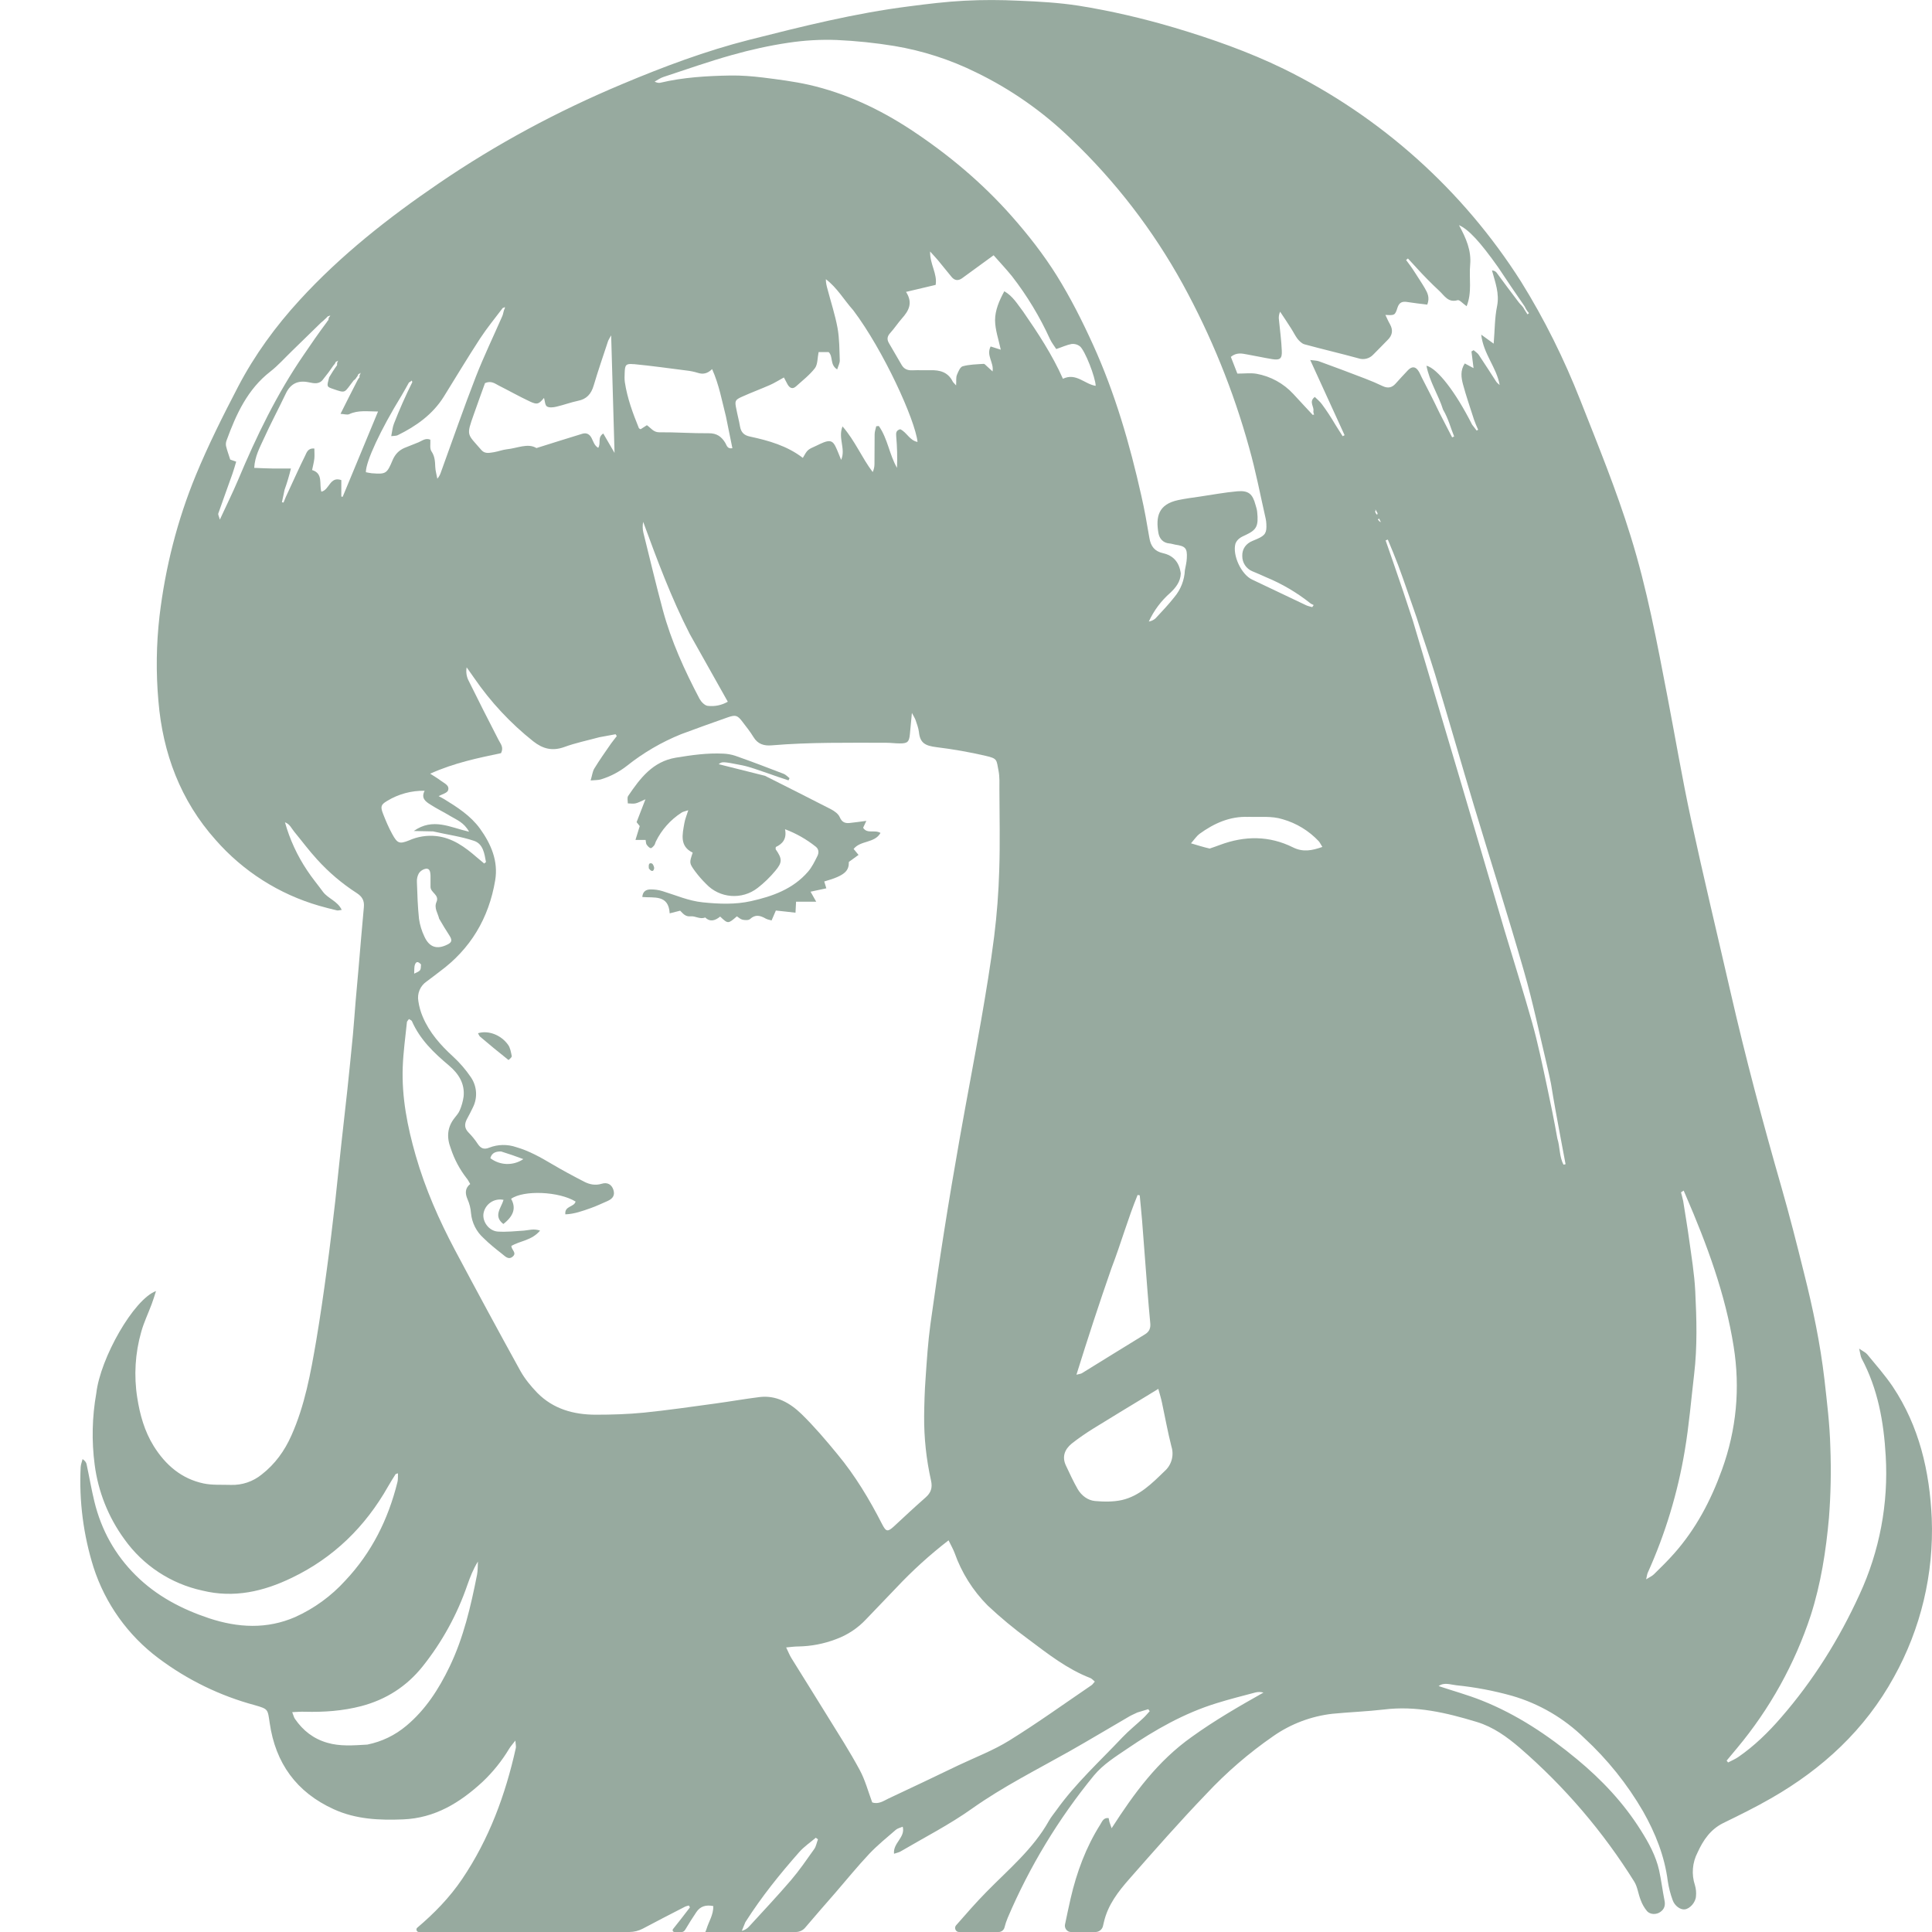
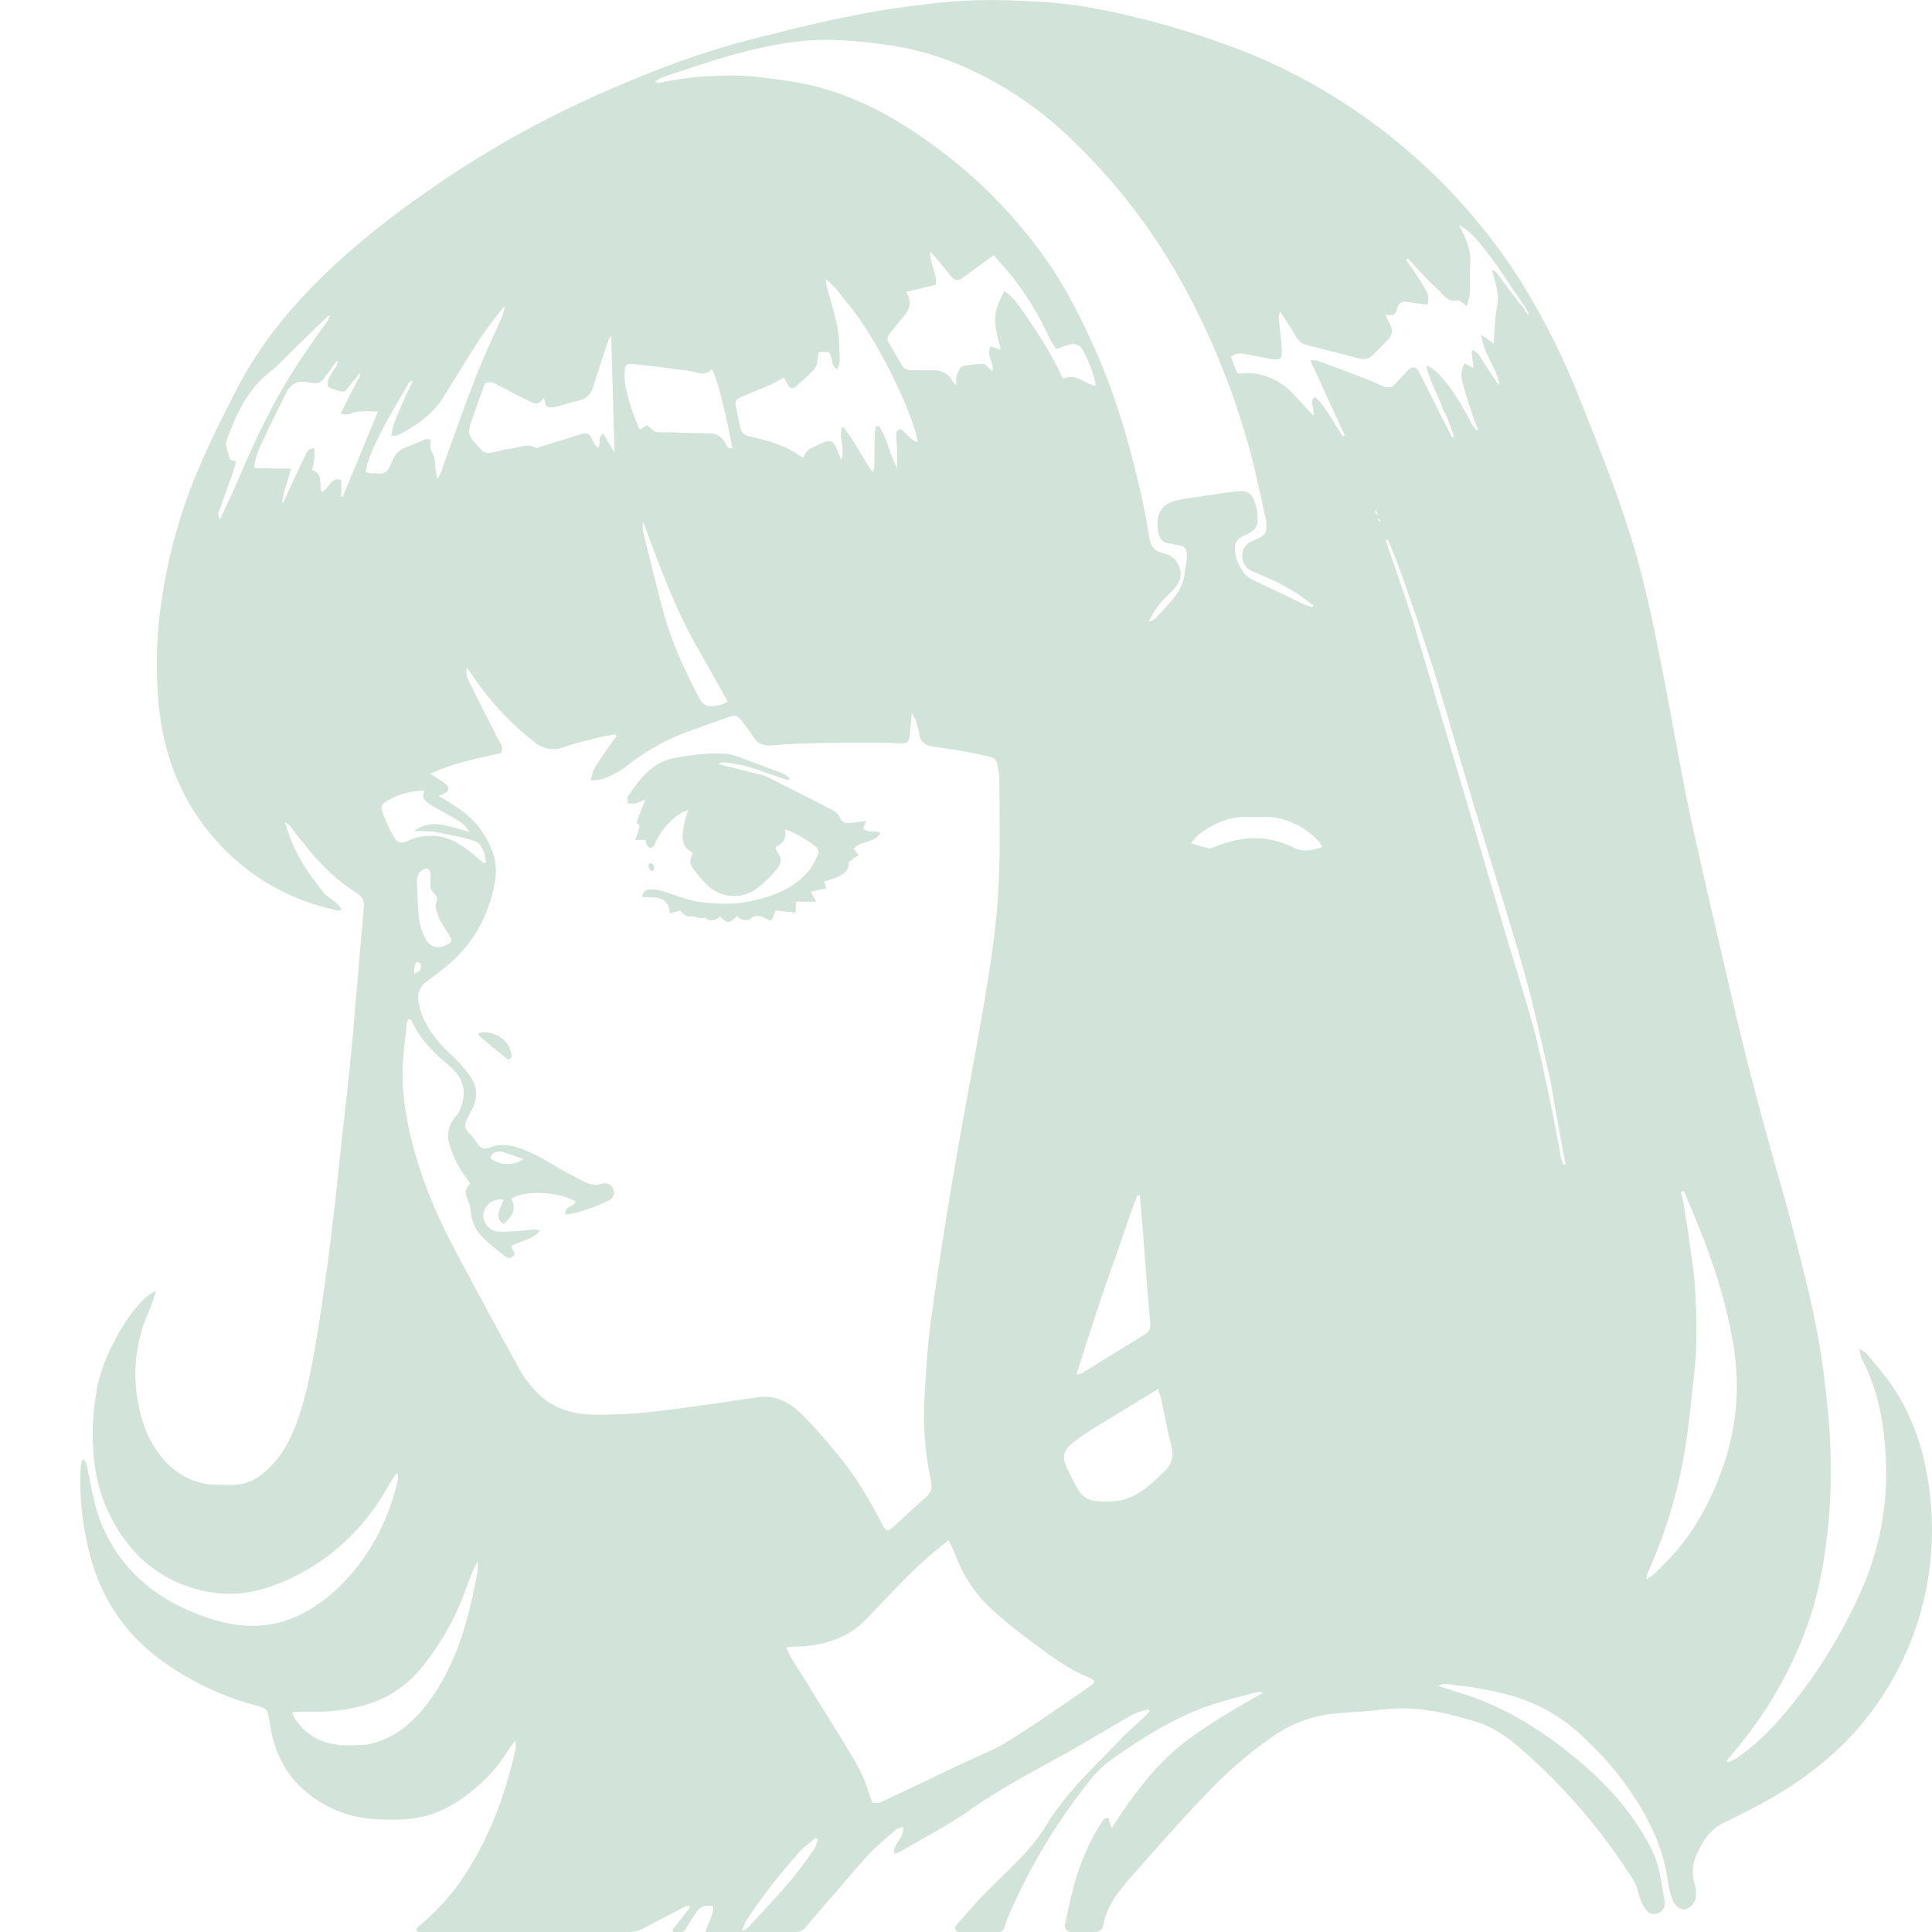
- <svg xmlns="http://www.w3.org/2000/svg" viewBox="0 0 24 24" fill="#97aa9f" fill-rule="evenodd">
+ <svg xmlns="http://www.w3.org/2000/svg" viewBox="0 0 24 24" fill="#d2e3d9" fill-rule="evenodd">
  <path d="M5.938 12.835c.127-.039.285.02.373.143.028.038.036.092.046.14.003.014-.02.033-.04.05-.124-.098-.24-.194-.354-.291-.011-.01-.016-.027-.025-.042zM8.396 9.412c.195-.032.39-.06.588-.05a.54.54 0 01.148.026c.202.071.402.147.601.224.028.01.05.036.075.055l-.013.027a9.203 9.203 0 01-.26-.089c-.115-.038-.213-.077-.315-.098-.25-.05-.25-.046-.292-.014l.574.144c.275.139.55.276.823.417.042.022.09.057.107.098.026.06.063.076.117.072.066-.006.132-.017.213-.027l-.04.086c.051.08.142.02.216.064-.074.13-.247.09-.334.199l.061.074-.12.087c0 .106-.038.168-.306.243l.026.085-.196.042.07.124h-.25l-.007.137c-.081-.01-.161-.018-.244-.027l-.053.123c-.027-.008-.052-.011-.073-.023-.067-.038-.128-.056-.195.006-.019.017-.063.014-.093.008-.026-.006-.05-.029-.07-.042-.11.095-.11.095-.208.003-.057.046-.12.074-.186.011-.063.027-.123-.02-.178-.014-.07.007-.097-.035-.133-.07l-.13.033c-.013-.236-.194-.19-.34-.203.005-.072.05-.092.095-.094a.474.474 0 01.159.022c.164.05.32.12.496.138.203.021.405.029.601-.015.265-.059.52-.149.707-.365.049-.056.083-.127.117-.195.019-.038.02-.084-.02-.116a1.397 1.397 0 00-.382-.217c.024.12-.031.182-.115.221 0 .014-.004.025 0 .03.08.115.084.16-.007.267a1.39 1.39 0 01-.218.211.477.477 0 01-.641-.05 1.36 1.36 0 01-.133-.152c-.078-.107-.076-.108-.033-.236-.165-.08-.128-.226-.104-.364.008-.05.028-.096.049-.163-.04.014-.067.017-.087.032a.897.897 0 00-.316.357c-.007.016-.01.034-.02.047-.012.015-.034.038-.045.035-.02-.006-.037-.027-.05-.045-.008-.012-.007-.032-.012-.057h-.126l.053-.172a14.82 14.82 0 00-.039-.049l.11-.284c-.06.026-.091.044-.124.051-.03.007-.064 0-.095 0 0-.031-.01-.07.004-.092.149-.22.305-.428.593-.476z" />
  <path d="M8.06 10.788c-.003-.038-.004-.075.037-.062.016.006.034.048.028.067-.01.04-.038.032-.064-.005z" />
  <path d="M11.981.009c.226-.012.453-.011.679 0 .247.01.495.024.74.062.401.064.798.157 1.19.273.463.138.92.299 1.356.511a7.31 7.31 0 012.948 2.642c.292.469.536.963.739 1.479.219.556.446 1.11.623 1.683.204.654.329 1.326.458 1.997.097.504.182 1.01.29 1.511.156.722.329 1.44.494 2.16.186.812.4 1.615.63 2.415.102.355.193.713.282 1.072.11.436.202.876.254 1.323.031.278.066.557.073.837a7.56 7.56 0 01-.017.88c-.037.413-.1.818-.226 1.212a5.017 5.017 0 01-.915 1.649l-.13.156.018.023c.043-.023.088-.041.127-.068.2-.138.373-.307.531-.49.4-.46.721-.973.975-1.529a3.59 3.59 0 00.325-1.72c-.024-.424-.097-.834-.3-1.213-.013-.027-.015-.06-.03-.121.05.035.082.048.101.072.107.13.22.258.315.398.33.494.46 1.052.486 1.64a3.75 3.75 0 01-.47 1.97c-.36.655-.887 1.14-1.526 1.506-.193.111-.394.21-.595.308-.157.078-.248.211-.318.365a.522.522 0 00-.033.406.359.359 0 01.013.139c-.005.077-.077.155-.14.162-.054.006-.125-.043-.15-.116a1.206 1.206 0 01-.06-.233c-.04-.314-.155-.6-.308-.87a3.906 3.906 0 00-.73-.91 2.129 2.129 0 00-.897-.524 4.093 4.093 0 00-.692-.131c-.075-.008-.15-.04-.22.01.18.06.363.11.538.18.434.173.82.43 1.18.728.308.255.58.543.794.884.098.155.186.315.227.496.027.123.042.25.067.375.013.062-.002.109-.053.144-.047.033-.122.034-.163-.01a.455.455 0 01-.08-.14c-.03-.073-.038-.159-.078-.225a7.314 7.314 0 00-1.423-1.664c-.16-.137-.329-.26-.537-.323-.376-.114-.753-.203-1.15-.154-.213.025-.427.032-.64.053a1.6 1.6 0 00-.736.278 5.14 5.14 0 00-.834.72c-.329.342-.642.699-.955 1.055-.136.155-.264.319-.314.531a5.227 5.227 0 00-.012.051.096.096 0 01-.09.076h-.31c-.046 0-.082-.048-.072-.094.023-.108.045-.216.07-.324.075-.325.19-.635.368-.917.024-.039.04-.088.104-.08l.01.049.027.077c.28-.435.571-.834.996-1.135.283-.204.584-.378.89-.55a.196.196 0 00-.098-.002c-.162.043-.325.084-.485.134-.402.124-.764.33-1.11.566-.147.1-.298.193-.414.333a7.314 7.314 0 00-1.07 1.767.845.845 0 00-.04.12.075.075 0 01-.072.056h-.494c-.04 0-.062-.051-.036-.082.123-.14.246-.282.377-.415.275-.281.58-.532.777-.884.027-.048.063-.09.095-.135.238-.333.54-.607.818-.902.082-.086.175-.16.26-.24.029-.027.053-.057.079-.085l-.018-.025-.135.041c-.034.017-.07.031-.102.05-.248.144-.494.292-.743.433-.408.23-.825.439-1.209.711-.281.2-.591.358-.889.533-.02.012-.044.015-.08.028-.015-.135.143-.201.108-.336-.033.014-.064.02-.085.038-.111.096-.227.19-.328.296-.148.157-.284.325-.425.488-.125.143-.25.286-.373.431A.153.153 0 019.89 24H8.762a.316.316 0 00.016-.042c.028-.09.085-.172.083-.28-.091-.018-.162.001-.212.077a4.45 4.45 0 00-.136.215c-.01.016-.024.03-.042.03h-.093c-.019 0-.029-.022-.017-.037.071-.088.14-.178.209-.268.001-.002-.006-.012-.012-.024-.014.004-.03.006-.045.013-.176.09-.352.181-.527.274a.363.363 0 01-.168.042H5.202c-.026 0-.039-.036-.019-.053.21-.178.402-.374.558-.605.335-.496.538-1.047.667-1.629.004-.02-.003-.043-.006-.091-.037.048-.059.072-.076.1a1.943 1.943 0 01-.334.415c-.28.258-.59.448-.983.464-.297.012-.588 0-.865-.127-.46-.21-.722-.57-.794-1.072-.025-.17-.017-.171-.182-.219A3.513 3.513 0 011.97 20.6a2.286 2.286 0 01-.808-1.13 3.569 3.569 0 01-.16-1.245c.002-.034.016-.067.024-.1.032.023.046.043.05.066.033.153.059.308.096.46.086.355.257.664.516.92.258.256.571.419.91.532.358.118.717.138 1.07-.016a1.89 1.89 0 00.621-.452c.328-.348.533-.76.648-1.223.009-.034.005-.071.007-.11-.015.006-.026.006-.03.011-.031.05-.064.1-.093.152-.284.502-.679.887-1.196 1.135-.351.17-.718.255-1.11.159a1.607 1.607 0 01-.971-.64 2.006 2.006 0 01-.368-.924 2.903 2.903 0 01.02-.886c.05-.439.466-1.17.742-1.271-.02.063-.035.112-.053.16-.043.116-.097.227-.13.345a1.901 1.901 0 00-.05.82c.033.212.09.416.204.6.147.236.346.407.62.465.11.023.225.014.338.018a.576.576 0 00.386-.131c.164-.128.282-.292.366-.481.168-.375.24-.777.309-1.179.05-.296.093-.594.133-.893.039-.281.071-.563.104-.845.026-.232.048-.464.074-.696.024-.228.052-.455.076-.683.024-.227.047-.455.069-.683.013-.14.022-.28.034-.42l.037-.417c.022-.25.041-.5.065-.748.008-.082-.02-.132-.09-.177a2.46 2.46 0 01-.492-.418c-.1-.109-.188-.228-.282-.342-.035-.042-.056-.097-.116-.118a2.084 2.084 0 00.275.597c.06.092.131.176.196.265.063.086.182.115.234.226-.028.003-.046.01-.06.006a4.74 4.74 0 01-.22-.057 2.71 2.71 0 01-1.287-.819c-.435-.487-.656-1.076-.71-1.723a5.206 5.206 0 01.014-1.06c.072-.602.22-1.186.45-1.745.155-.376.338-.741.526-1.102.205-.393.466-.75.765-1.076.512-.559 1.104-1.024 1.726-1.448.717-.49 1.478-.898 2.277-1.233C8.244.828 8.767.632 9.31.494c.655-.166 1.31-.33 1.982-.415.229-.03.458-.058.688-.07zm-1.847 22.82c-.07.06-.147.111-.207.18-.238.27-.464.549-.668.869l-.044.108a.177.177 0 00.093-.057c.174-.19.351-.378.519-.574.104-.122.195-.255.288-.386.024-.034.03-.08.046-.12l-.027-.02zm1.65-3.695a5.51 5.51 0 00-.653.593l-.37.386a.963.963 0 01-.377.25 1.372 1.372 0 01-.467.09c-.044 0-.087.006-.151.012.028.058.043.097.064.131.15.242.301.482.45.724.136.22.276.438.399.666.068.125.105.267.156.404.077.027.14-.018.202-.048.29-.135.579-.274.867-.412.213-.101.437-.186.636-.31.347-.215.68-.455 1.018-.685.015-.01.026-.028.042-.046-.023-.019-.038-.037-.056-.044-.287-.111-.527-.3-.77-.482a5.319 5.319 0 01-.506-.42 1.757 1.757 0 01-.41-.653c-.019-.049-.045-.095-.075-.156zm-5.847.264c-.06.096-.097.194-.132.293a3.38 3.38 0 01-.555 1.01c-.2.25-.455.412-.762.493-.23.06-.464.076-.7.07-.048-.002-.097.002-.158.005.016.04.021.066.035.085.1.145.23.246.4.295.157.046.316.034.498.023.181-.037.343-.115.485-.234.238-.199.402-.454.536-.732.175-.363.264-.751.342-1.144.01-.053.008-.11.011-.164zm14.945-4.586c.008.029.016.057.027.107.024.155.051.31.072.464.03.219.067.437.078.657.017.344.027.689-.014 1.033-.037.315-.063.633-.116.946a6.153 6.153 0 01-.46 1.518c-.008.018-.01.039-.02.082.047-.03.077-.042.098-.064.085-.083.17-.167.248-.255.271-.305.458-.66.596-1.043.18-.498.228-1.011.145-1.531-.103-.65-.33-1.263-.597-1.881a9.055 9.055 0 00-.024-.055l-.033.022zM5.797 8.29a.26.26 0 00.018.153c.124.251.25.501.379.75.025.049.066.09.03.163-.284.06-.578.119-.88.255.059.038.097.06.132.087.042.032.112.058.09.12-.01.033-.075.048-.117.072.017.01.043.021.067.036.166.102.33.207.447.368.138.192.229.404.188.644-.079.469-.306.85-.69 1.132-.054.04-.106.083-.161.122a.243.243 0 00-.103.245.77.77 0 00.055.195c.083.196.22.35.375.492.083.076.159.164.222.257a.37.37 0 01.025.377c-.023.05-.05.099-.076.148-.03.06-.028.111.022.162.041.042.08.089.112.138.038.058.078.079.147.05a.486.486 0 01.333-.006c.16.046.302.126.444.21.13.077.264.149.4.219.067.035.14.05.219.026.071-.022.124.01.145.076.02.064-.003.108-.074.139-.07.03-.137.063-.209.088-.1.035-.201.073-.314.077-.013-.107.11-.088.127-.159-.206-.126-.643-.145-.801-.034.063.112.035.21-.096.313-.13-.1-.025-.202.002-.3a.209.209 0 00-.249.17c-.015.101.067.216.178.224.108.007.218-.005.326-.012.06-.005.12-.027.199 0-.103.123-.248.127-.357.19.002.05.07.086.019.131-.053.048-.095-.001-.132-.03-.08-.063-.16-.126-.231-.197a.474.474 0 01-.157-.311.52.52 0 00-.043-.172c-.032-.074-.032-.137.033-.19-.018-.03-.028-.053-.045-.072a1.222 1.222 0 01-.196-.369c-.053-.137-.046-.264.048-.381.024-.03.05-.06.064-.095a.664.664 0 00.047-.168c.017-.165-.064-.287-.182-.387-.186-.156-.36-.322-.46-.551-.005-.011-.024-.017-.037-.026-.011.017-.024.027-.025.038-.019.185-.045.37-.052.557-.014.377.058.743.162 1.104.118.41.289.798.488 1.173.267.502.537 1.002.812 1.5.055.098.13.189.208.27.198.202.452.272.724.273.202 0 .404-.006.605-.026.295-.03.59-.073.884-.113.183-.025.365-.057.548-.08.21-.026.38.073.522.21.16.156.305.327.447.5.22.265.397.56.554.867.05.098.07.1.147.03.13-.121.26-.242.394-.36.067-.059.088-.12.067-.213a3.535 3.535 0 01-.085-.796c.002-.157.006-.314.018-.471.015-.224.03-.45.06-.672a59.114 59.114 0 01.362-2.298c.087-.493.182-.984.268-1.477.06-.347.118-.694.162-1.043.034-.273.055-.55.063-.825.011-.332.003-.665.002-.998 0-.077.004-.155-.01-.23-.028-.142-.01-.155-.162-.19a5.826 5.826 0 00-.607-.107c-.146-.018-.207-.053-.221-.19-.006-.049-.025-.098-.041-.146-.009-.025-.024-.048-.046-.09l-.025.264c-.009.096-.029.116-.127.115-.055 0-.11-.008-.164-.008-.476 0-.952-.008-1.426.032-.095.008-.173-.015-.226-.103-.04-.066-.088-.126-.134-.186-.063-.084-.086-.093-.182-.06-.195.068-.388.138-.582.21a2.71 2.71 0 00-.675.394.986.986 0 01-.323.168c-.033.01-.07.008-.127.013.02-.066.024-.114.047-.15.064-.105.135-.205.205-.306.023-.033.049-.063.073-.095l-.015-.023-.201.037c-.146.04-.296.07-.437.122-.148.053-.266.023-.386-.072a3.623 3.623 0 01-.733-.786l-.093-.132zm8.592 8.963l-.147.09c-.22.134-.44.266-.659.402-.093.058-.184.12-.27.188-.085.07-.124.161-.072.272.047.1.093.2.147.294.047.08.124.138.213.147.11.01.228.012.336-.012.217-.05.372-.205.528-.357a.291.291 0 00.087-.308c-.046-.18-.079-.365-.118-.547-.011-.052-.027-.103-.045-.169zm-.257-2.409c-.12.291-.205.597-.325.91-.151.433-.294.87-.435 1.323.036-.01.054-.01.067-.018.261-.16.522-.324.785-.484.054-.033.071-.078.065-.138-.012-.13-.024-.262-.034-.393l-.068-.886c-.008-.103-.02-.206-.029-.31-.009 0-.017-.002-.026-.004zm3.081-8.13l.099.285c.08.231.159.463.24.714l.58 1.952c.187.63.372 1.262.558 1.893.114.382.235.762.343 1.146.072.257.126.519.186.799.044.206.087.413.127.64.034.106.023.226.077.325l.025-.006-.068-.362c-.038-.206-.077-.412-.113-.638-.015-.07-.029-.141-.046-.211-.095-.396-.177-.796-.29-1.187-.196-.685-.413-1.364-.618-2.046-.165-.549-.322-1.1-.488-1.648-.069-.227-.15-.45-.226-.695l-.117-.336c-.037-.107-.075-.216-.115-.322-.04-.106-.084-.21-.127-.314a7.558 7.558 0 01-.027.01zM6.225 14.304c-.063-.001-.115.014-.134.083a.35.35 0 00.41.012 4.533 4.533 0 00-.276-.095zM5.23 11.98c-.026-.027-.057-.048-.075.002-.012.032-.007.07-.01.113.082-.037.082-.037.085-.115zm.062-1.189a.135.135 0 00-.088.056.197.197 0 00-.025.11c.005.152.01.306.026.457a.751.751 0 00.066.218c.061.136.157.167.288.101.055-.027.06-.054.025-.11a4.52 4.52 0 01-.129-.211c-.015-.068-.066-.131-.033-.207.04-.09-.076-.116-.074-.19V10.874c-.003-.038-.006-.087-.056-.083zm-.017-.968a.867.867 0 00-.467.127c-.076.045-.084.07-.05.158.034.087.07.173.115.254.064.117.09.125.21.077a.657.657 0 01.336-.053c.202.022.357.136.504.264l.092.077c.007-.006.014-.013.022-.018-.019-.105-.035-.226-.149-.264-.157-.053-.324-.075-.508-.117l-.24-.005c.24-.169.452-.044.687.009-.063-.115-.153-.147-.23-.193-.082-.05-.17-.092-.25-.144-.06-.037-.12-.08-.072-.172zm10.233.325c-.23-.01-.427.08-.608.211-.034.026-.06.065-.105.117.087.026.15.046.232.065.044-.015.088-.03.13-.046.306-.114.61-.115.904.031.126.063.237.04.366-.005-.02-.031-.03-.054-.045-.071a.986.986 0 00-.448-.273c-.14-.044-.284-.024-.426-.03zM7.99 6.483a.308.308 0 00.002.133c.08.321.156.643.242.962.104.387.27.75.456 1.103.02.037.061.08.098.087a.404.404 0 00.253-.051l-.472-.84c-.23-.448-.405-.92-.579-1.394zM10.397.497c-.2-.008-.405.004-.603.034-.236.035-.47.087-.7.152-.287.08-.569.18-.852.273-.04.013-.074.038-.11.058.028.014.05.018.07.014.287-.068.58-.085.873-.09.134-.002.269.009.402.025.19.024.382.048.57.09.456.104.874.3 1.265.556.464.306.888.66 1.257 1.078.205.232.395.475.56.739.17.274.315.561.449.856.273.601.456 1.232.6 1.876.04.173.07.348.1.524.017.104.065.167.17.19.122.028.2.105.22.251-.003.102-.06.174-.129.24a1.065 1.065 0 00-.268.358.164.164 0 00.083-.039c.08-.086.162-.172.235-.265a.56.56 0 00.13-.333c.009-.05.022-.1.024-.15.007-.124-.017-.15-.143-.168-.025-.004-.049-.014-.073-.015-.082-.007-.125-.063-.137-.131-.033-.198-.004-.355.247-.408.086-.018.174-.03.26-.042.158-.023.315-.053.473-.067.14-.012.19.033.226.167.008.029.018.057.021.087.019.179-.008.225-.141.288-.027.013-.055.024-.078.042a.148.148 0 00-.051.067c-.039.144.073.382.206.445l.673.32c.023.011.05.015.075.023l.018-.026c-.015-.008-.032-.013-.044-.024a2.27 2.27 0 00-.544-.32 4.898 4.898 0 00-.173-.075.203.203 0 01-.126-.191c-.003-.085.045-.154.128-.187l.059-.025c.099-.044.118-.076.112-.187a.384.384 0 00-.008-.063c-.067-.294-.123-.59-.205-.88a9.478 9.478 0 00-.826-2.036 7.465 7.465 0 00-1.39-1.805 4.536 4.536 0 00-1.177-.824 3.656 3.656 0 00-1.016-.328 6.155 6.155 0 00-.712-.074zm6.719 5.955c.01.014.018.028.038.034l-.022-.044-.016.01zM4.103 3.917a.062.062 0 01-.03.012.455.455 0 01-.04.039c-.01.01-.02.02-.045.04l-.363.354c-.088.085-.17.178-.266.253-.284.22-.425.53-.544.855a.132.132 0 00-.007.071c.013.055.033.108.052.168l.074.026c-.017.056-.03.105-.047.152-.058.164-.118.327-.175.491-.005.015.008.036.019.077.08-.175.158-.33.225-.489.228-.544.484-1.074.819-1.561.09-.133.182-.266.283-.401.004-.006.007-.013.022-.03.001-.016.003-.032.015-.04l.008-.017zm12.976 2.408a.023.023 0 01.009.019.073.073 0 00-.006.01.188.188 0 00.007.02l.018.022c.002-.007.007-.016.005-.021-.003-.01-.012-.018-.02-.038a1.331 1.331 0 01-.013-.012zM4.199 4.48c-.003.004-.008.008-.027.014-.005.013-.011.025-.031.047a2.085 2.085 0 01-.124.167c-.048.07-.116.055-.181.041-.134-.028-.228.016-.287.143-.089.187-.187.37-.273.56-.049.108-.11.216-.118.36.081.003.154.007.228.008h.228a2.563 2.563 0 01-.079.264c-.01.052-.022.103-.033.155l.02.004c.018-.046.037-.092.067-.153.066-.142.13-.285.2-.426.02-.04.034-.1.116-.092 0 .043.004.084 0 .124-.005.045-.017.09-.028.143.141.043.086.174.115.269.102-.022.104-.195.248-.144v.205l.017.002.439-1.059c-.13 0-.246-.02-.358.033-.024.011-.058-.001-.108-.004.075-.15.139-.278.211-.417a.128.128 0 01.025-.036c0-.015-.001-.03.008-.038l.006-.02c-.005.006-.01.011-.028.017-.004.012-.009.024-.026.045a.085.085 0 01-.032.033c-.123.157-.09.164-.258.106-.079-.027-.078-.028-.047-.144.028-.046.056-.093.098-.15 0-.016-.001-.032.007-.042L4.2 4.48zm2.073-.67c-.003.006-.007.011-.027.016-.094.125-.194.246-.28.377-.155.238-.301.481-.451.723-.14.224-.345.368-.575.481-.017.008-.04.006-.079.011.012-.059.016-.109.033-.153a6.076 6.076 0 01.229-.518l-.007-.02a.138.138 0 01-.035.025c-.028.05-.055.1-.093.164-.26.424-.443.817-.442.95.024.004.048.011.073.013.177.013.188.007.26-.165.03-.07.077-.12.147-.15l.175-.07c.044-.018.085-.057.146-.032.003.05-.01.11.014.145.042.062.044.125.047.193.002.049.017.098.026.147.029-.034.039-.065.05-.097.142-.39.277-.782.428-1.17.1-.256.22-.504.33-.756.013-.03.013-.067.03-.092V3.81zm3.987-.34c0 .045.01.084.021.123.042.16.094.318.124.48.024.133.023.27.028.406 0 .033-.019.067-.032.11-.094-.058-.047-.158-.106-.215h-.125c-.015.072-.01.152-.046.2-.066.085-.155.154-.236.227-.043.038-.078.018-.103-.025l-.046-.087c-.065.035-.117.069-.172.093-.116.051-.235.095-.35.147-.085.038-.09.053-.07.147.014.075.034.148.047.223.013.072.05.109.123.124.233.05.462.115.657.265.058-.102.058-.102.168-.151.03-.014.06-.03.092-.042.08-.03.115-.017.15.06.023.048.041.098.066.158.06-.14-.042-.267.017-.416.157.18.24.39.375.567a.235.235 0 00.022-.098c.002-.124 0-.247.002-.371 0-.034.013-.067.02-.1l.032-.003c.11.155.13.354.226.52a3.036 3.036 0 00-.01-.392c-.004-.045 0-.074.05-.088.08.036.116.14.215.158-.03-.275-.423-1.137-.798-1.635-.114-.127-.2-.28-.34-.386zm-2.667.696c-.019.034-.03.05-.037.067-.061.185-.125.37-.18.556-.031.105-.087.169-.195.19-.09.019-.178.052-.268.073-.038.009-.089.015-.118-.003-.024-.016-.025-.069-.036-.106-.064.076-.082.087-.17.047-.133-.062-.262-.135-.393-.201-.048-.025-.093-.063-.17-.03-.043.12-.091.25-.137.382-.099.28-.087.242.095.453.046.048.102.03.154.023.054-.009.106-.03.16-.036.13-.013.26-.08.367-.015.204-.064.387-.122.571-.178.05-.015.089.005.114.054.022.042.034.093.082.121.038-.056-.013-.128.063-.178l.14.241-.042-1.46zm.278.358c-.096-.01-.107.01-.11.108-.002.038-.003.078.002.115.03.2.099.386.174.57.002.006.012.01.022.015l.078-.05c.052.036.081.088.153.088.205-.002.41.014.616.012.099-.001.158.042.205.12.018.03.024.077.088.066l-.08-.394c-.05-.195-.085-.395-.172-.589-.057.057-.114.068-.18.046a.72.72 0 00-.135-.028c-.22-.028-.44-.059-.66-.08zm10.254-1.727c.089.163.155.316.139.491-.016.168.026.342-.044.516-.047-.033-.088-.082-.112-.075-.117.035-.164-.057-.227-.115a4.772 4.772 0 01-.286-.29l-.104-.113a4.856 4.856 0 01-.023.019c.035.046.07.093.11.156.04.064.084.127.122.193.034.058.065.118.031.205-.082-.01-.164-.019-.246-.032-.06-.01-.101 0-.124.07-.031.098-.037.096-.15.09.02.042.036.08.057.116.041.074.03.138-.03.196-.06.06-.118.122-.178.181a.175.175 0 01-.185.046c-.222-.061-.447-.113-.67-.174-.032-.009-.063-.04-.086-.068-.03-.04-.052-.087-.08-.13-.044-.07-.09-.138-.136-.207a.18.18 0 00-.014.105c.012.127.03.253.035.38.005.1-.024.12-.121.104-.104-.017-.206-.04-.31-.058-.064-.012-.131-.028-.202.03l.081.208c.09 0 .166-.01.237.002a.819.819 0 01.458.251c.078.083.154.168.241.26l.018-.005c-.004-.006-.008-.013-.01-.04.014-.056-.062-.118.018-.178.031.03.064.057.088.09.058.078.111.159.169.257l.089.141.024-.013a2093.819 2093.819 0 01-.427-.934c.055.007.083.007.108.016.193.07.385.142.577.216.074.028.147.06.219.094.062.028.112.018.157-.033.05-.056.102-.112.154-.167.05-.051.095-.046.132.014.016.025.026.053.04.08.071.138.143.277.217.433l.159.308.025-.011c-.044-.106-.07-.218-.138-.334-.057-.182-.168-.346-.206-.545.136.034.362.326.567.732l.057.074.018-.011a1.563 1.563 0 01-.052-.127c-.046-.145-.097-.29-.136-.436-.022-.083-.036-.173.022-.26l.109.058-.026-.207.027-.016c.022.02.05.036.065.06.073.108.143.22.215.33.01.016.029.029.043.043-.036-.217-.2-.38-.229-.626l.155.112c.014-.166.012-.319.042-.465.032-.158-.023-.297-.063-.445.024.004.036.006.055.025.092.124.183.249.277.371.02.027.05.047.069.087l.04.063.019-.015a.293.293 0 01-.053-.082 27.922 27.922 0 01-.332-.49c-.221-.311-.363-.467-.485-.521zm-6.57.327c-.003.161.092.275.069.415l-.368.087c.09.139.032.237-.052.331-.05.057-.092.122-.143.178-.037.04-.046.078-.018.126l.16.275c.029.048.072.066.128.064.076-.003.152 0 .228-.001.116-.003.216.022.275.137.006.014.02.024.044.052.004-.059-.003-.098.01-.13.016-.04.04-.099.072-.108.084-.023.173-.024.26-.03.013-.001.027.018.04.029l.071.065c.019-.11-.082-.198-.024-.31l.126.04c-.026-.123-.07-.245-.071-.366 0-.123.051-.243.115-.36.107.062.16.156.234.253.183.265.36.533.494.834.165-.078.27.068.407.088-.003-.106-.133-.441-.197-.492a.142.142 0 00-.102-.028c-.06.011-.119.039-.191.063-.025-.039-.056-.078-.077-.122a3.936 3.936 0 00-.473-.783c-.076-.094-.16-.182-.228-.26l-.391.285c-.049.035-.094.03-.132-.017l-.169-.207c-.025-.03-.053-.059-.097-.108z" />
</svg>
